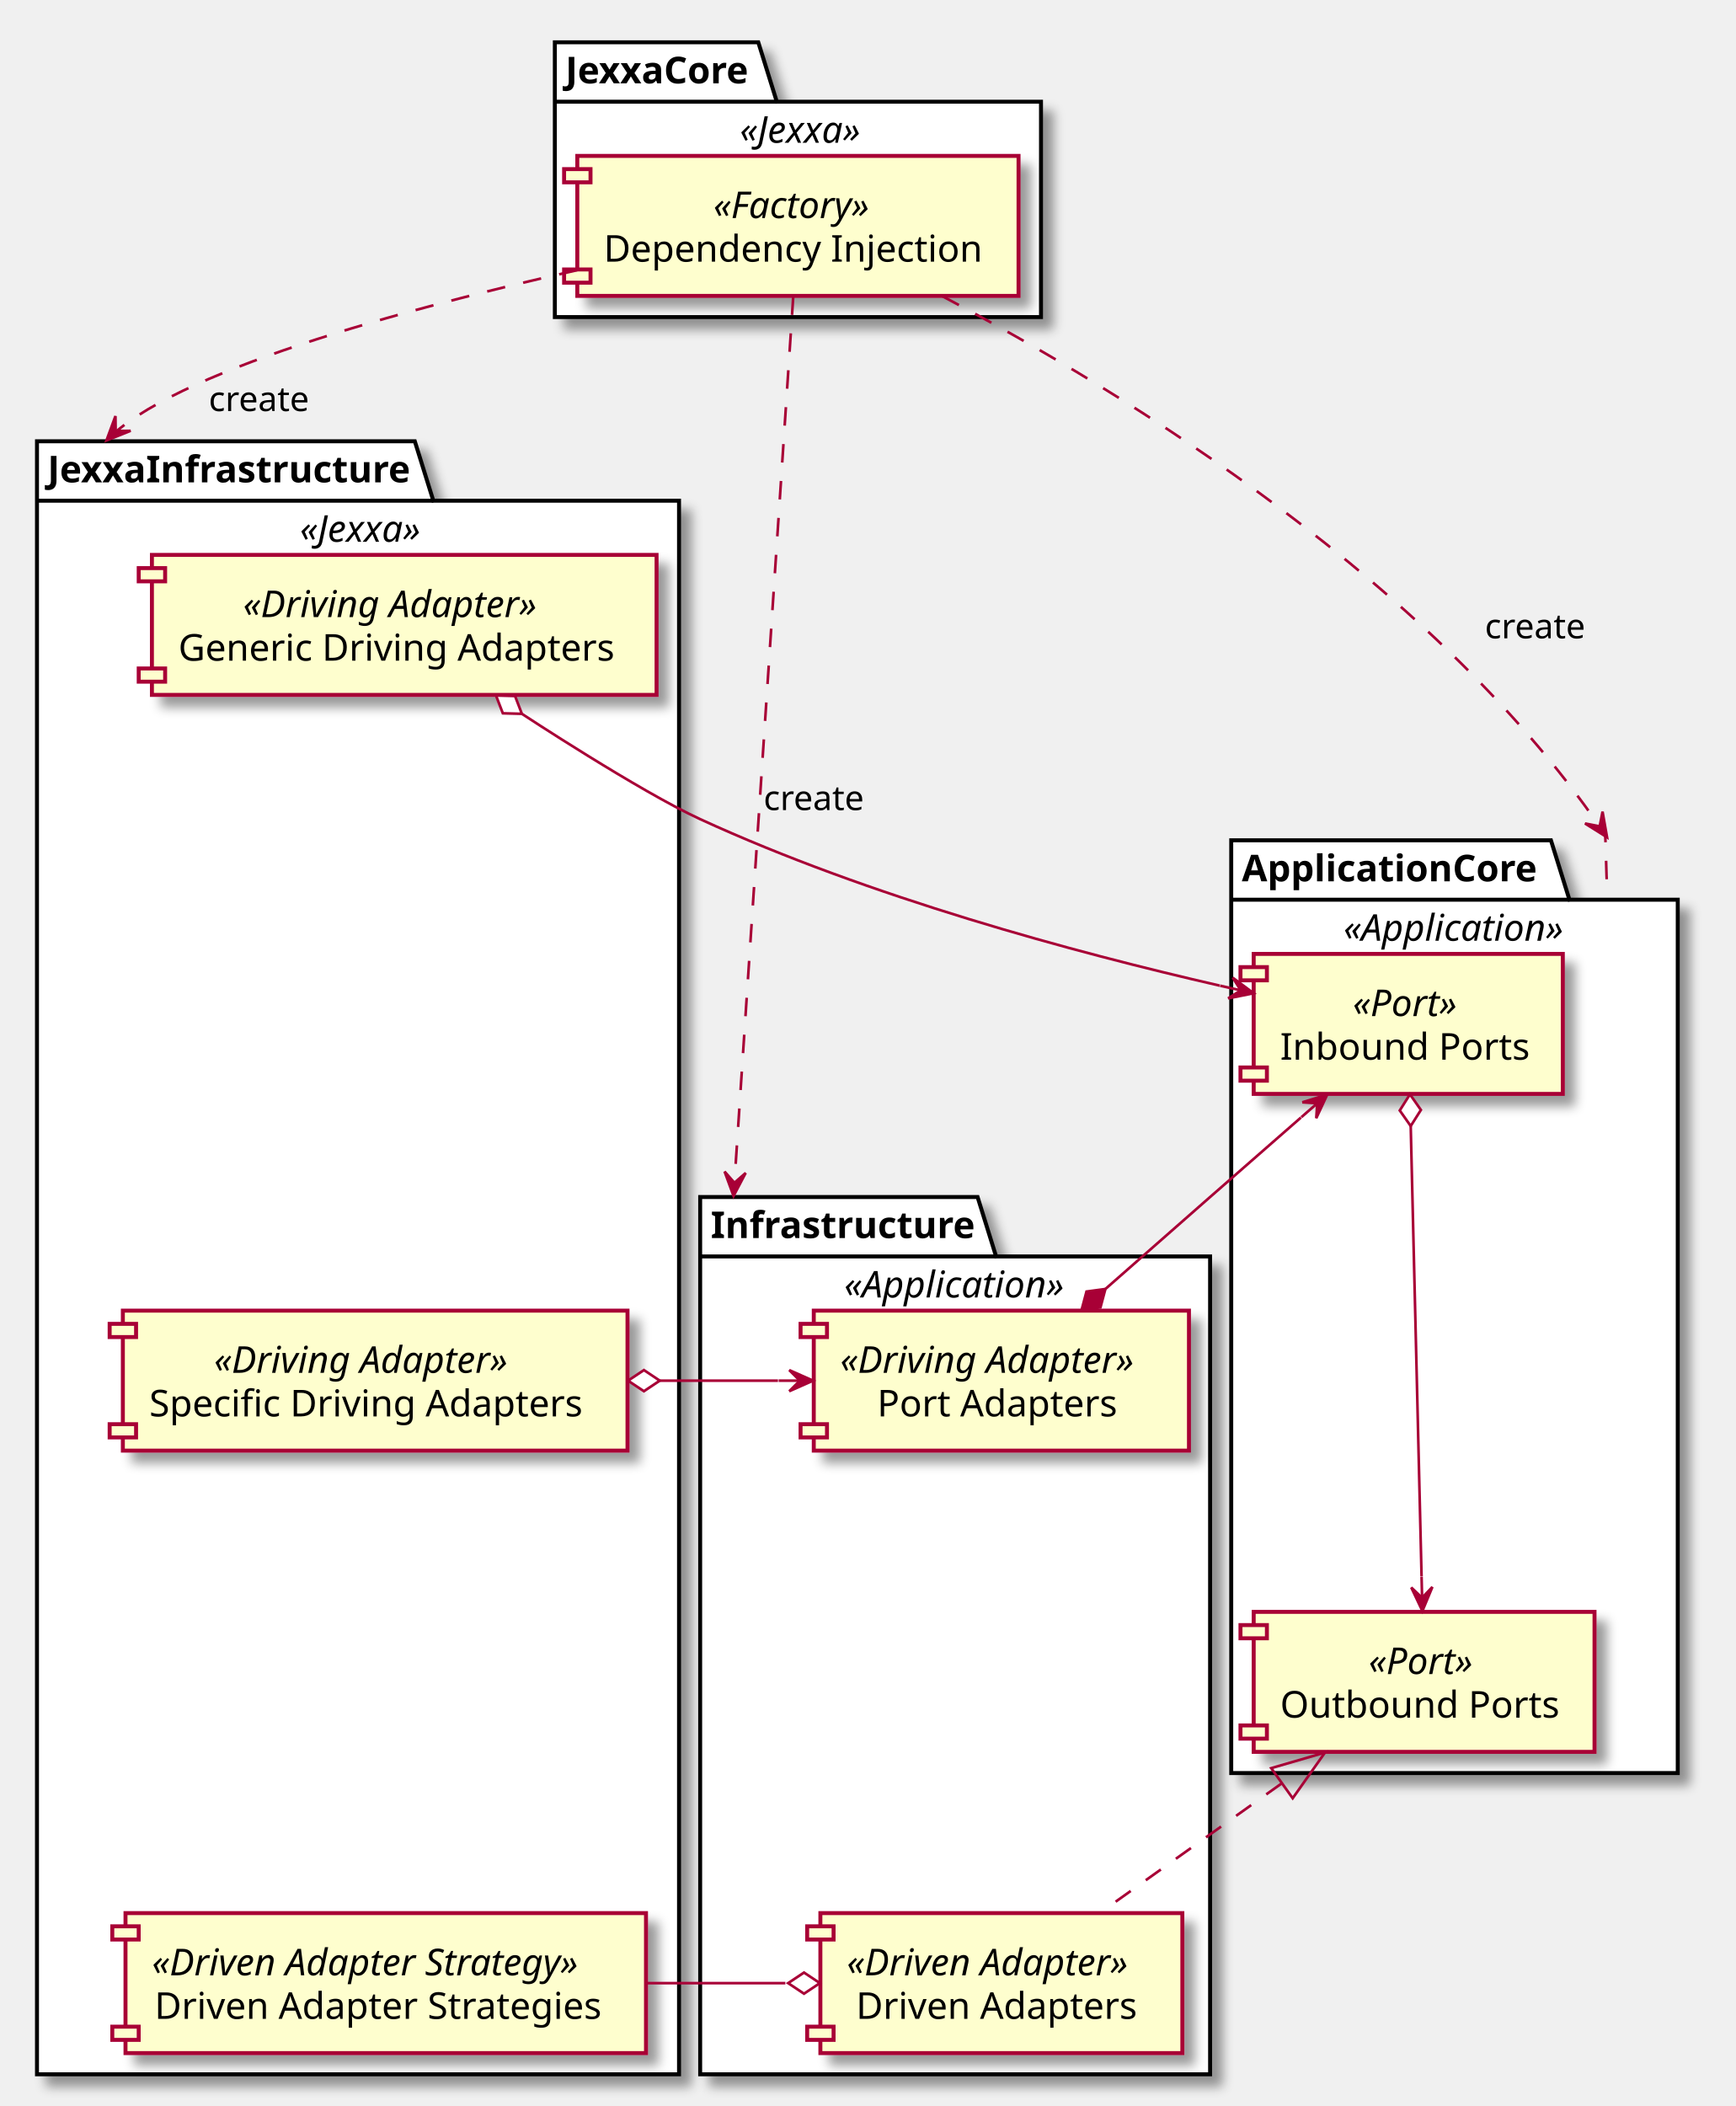
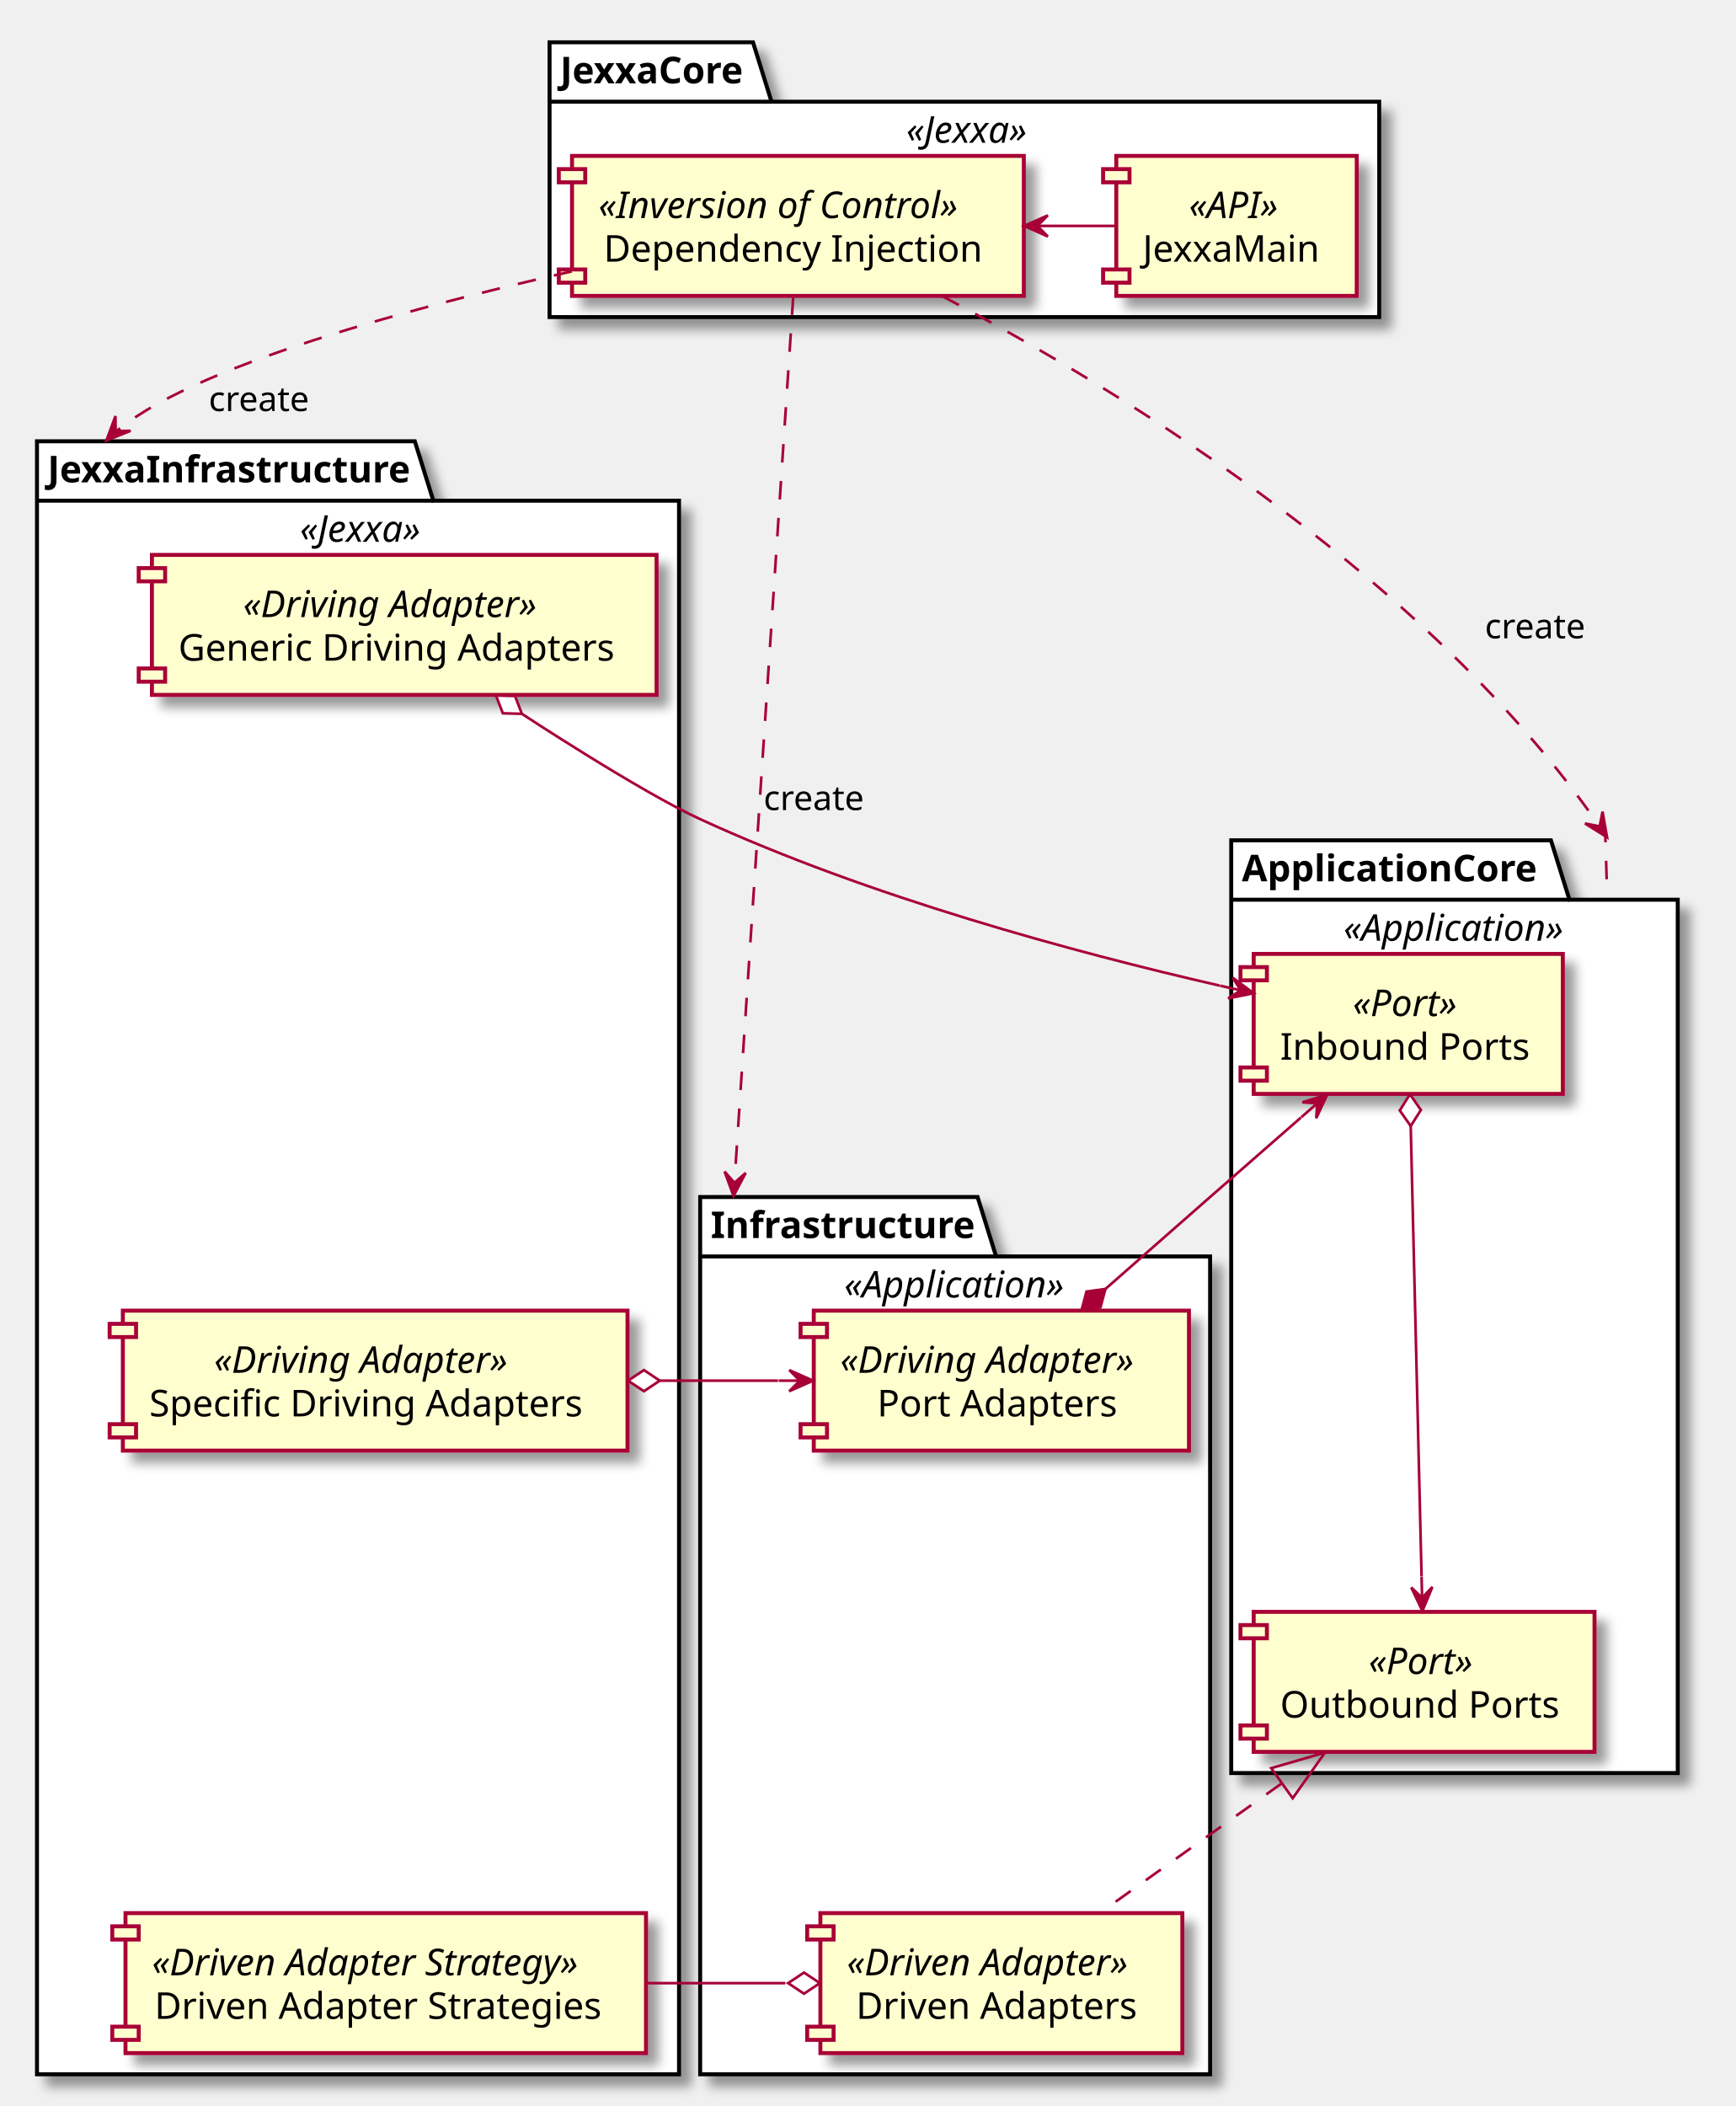
<svg xmlns="http://www.w3.org/2000/svg" contentScriptType="application/ecmascript" contentStyleType="text/css" height="797px" preserveAspectRatio="none" style="width:657px;height:797px;" version="1.1" viewBox="0 0 657 797" width="657px" zoomAndPan="magnify">
  <defs>
-     <filter height="300%" id="fqftuynwwpmpf" width="300%" x="-1" y="-1">
+     <filter height="300%" id="f1qohbbla4ri0l" width="300%" x="-1" y="-1">
      <feGaussianBlur result="blurOut" stdDeviation="2.0" />
      <feColorMatrix in="blurOut" result="blurOut2" type="matrix" values="0 0 0 0 0 0 0 0 0 0 0 0 0 0 0 0 0 0 .4 0" />
      <feOffset dx="4.0" dy="4.0" in="blurOut2" result="blurOut3" />
      <feBlend in="SourceGraphic" in2="blurOut3" mode="normal" />
    </filter>
  </defs>
  <g>
-     <polygon fill="#FFFFFF" filter="url(#fqftuynwwpmpf)" points="210,16,287,16,294,38.488,394,38.488,394,120,210,120,210,16" style="stroke: #000000; stroke-width: 1.5;" />
-     <line style="stroke: #000000; stroke-width: 1.5;" x1="210" x2="294" y1="38.488" y2="38.488" />
-     <text fill="#000000" font-family="sans-serif" font-size="14" font-weight="bold" lengthAdjust="spacingAndGlyphs" textLength="71" x="214" y="31.535">JexxaCore</text>
-     <text fill="#000000" font-family="sans-serif" font-size="14" font-style="italic" lengthAdjust="spacingAndGlyphs" textLength="52" x="280" y="54.023">«Jexxa»</text>
-     <polygon fill="#FFFFFF" filter="url(#fqftuynwwpmpf)" points="14,167,157,167,164,189.488,257,189.488,257,785,14,785,14,167" style="stroke: #000000; stroke-width: 1.5;" />
+     <polygon fill="#FFFFFF" filter="url(#f1qohbbla4ri0l)" points="208,16,285,16,292,38.488,522,38.488,522,120,208,120,208,16" style="stroke: #000000; stroke-width: 1.5;" />
+     <line style="stroke: #000000; stroke-width: 1.5;" x1="208" x2="292" y1="38.488" y2="38.488" />
+     <text fill="#000000" font-family="sans-serif" font-size="14" font-weight="bold" lengthAdjust="spacingAndGlyphs" textLength="71" x="212" y="31.535">JexxaCore</text>
+     <text fill="#000000" font-family="sans-serif" font-size="14" font-style="italic" lengthAdjust="spacingAndGlyphs" textLength="52" x="343" y="54.023">«Jexxa»</text>
+     <polygon fill="#FFFFFF" filter="url(#f1qohbbla4ri0l)" points="14,167,157,167,164,189.488,257,189.488,257,785,14,785,14,167" style="stroke: #000000; stroke-width: 1.5;" />
    <line style="stroke: #000000; stroke-width: 1.5;" x1="14" x2="164" y1="189.488" y2="189.488" />
    <text fill="#000000" font-family="sans-serif" font-size="14" font-weight="bold" lengthAdjust="spacingAndGlyphs" textLength="137" x="18" y="182.535">JexxaInfrastructure</text>
    <text fill="#000000" font-family="sans-serif" font-size="14" font-style="italic" lengthAdjust="spacingAndGlyphs" textLength="52" x="113.5" y="205.023">«Jexxa»</text>
-     <polygon fill="#FFFFFF" filter="url(#fqftuynwwpmpf)" points="466,318,587,318,594,340.488,635,340.488,635,671,466,671,466,318" style="stroke: #000000; stroke-width: 1.5;" />
+     <polygon fill="#FFFFFF" filter="url(#f1qohbbla4ri0l)" points="466,318,587,318,594,340.488,635,340.488,635,671,466,671,466,318" style="stroke: #000000; stroke-width: 1.5;" />
    <line style="stroke: #000000; stroke-width: 1.5;" x1="466" x2="594" y1="340.488" y2="340.488" />
    <text fill="#000000" font-family="sans-serif" font-size="14" font-weight="bold" lengthAdjust="spacingAndGlyphs" textLength="115" x="470" y="333.535">ApplicationCore</text>
    <text fill="#000000" font-family="sans-serif" font-size="14" font-style="italic" lengthAdjust="spacingAndGlyphs" textLength="92" x="508.5" y="356.023">«Application»</text>
-     <polygon fill="#FFFFFF" filter="url(#fqftuynwwpmpf)" points="265,453,370,453,377,475.488,458,475.488,458,785,265,785,265,453" style="stroke: #000000; stroke-width: 1.5;" />
+     <polygon fill="#FFFFFF" filter="url(#f1qohbbla4ri0l)" points="265,453,370,453,377,475.488,458,475.488,458,785,265,785,265,453" style="stroke: #000000; stroke-width: 1.5;" />
    <line style="stroke: #000000; stroke-width: 1.5;" x1="265" x2="377" y1="475.488" y2="475.488" />
    <text fill="#000000" font-family="sans-serif" font-size="14" font-weight="bold" lengthAdjust="spacingAndGlyphs" textLength="99" x="269" y="468.535">Infrastructure</text>
    <text fill="#000000" font-family="sans-serif" font-size="14" font-style="italic" lengthAdjust="spacingAndGlyphs" textLength="92" x="319.5" y="491.023">«Application»</text>
-     <rect fill="#FEFECE" filter="url(#fqftuynwwpmpf)" height="52.977" style="stroke: #A80036; stroke-width: 1.5;" width="167" x="218.5" y="59" />
-     <rect fill="#FEFECE" height="5" style="stroke: #A80036; stroke-width: 1.5;" width="10" x="213.5" y="64" />
-     <rect fill="#FEFECE" height="5" style="stroke: #A80036; stroke-width: 1.5;" width="10" x="213.5" y="101.977" />
-     <text fill="#000000" font-family="sans-serif" font-size="14" font-style="italic" lengthAdjust="spacingAndGlyphs" textLength="64" x="270" y="82.535">«Factory»</text>
+     <rect fill="#FEFECE" filter="url(#f1qohbbla4ri0l)" height="52.977" style="stroke: #A80036; stroke-width: 1.5;" width="91" x="422.5" y="59" />
+     <rect fill="#FEFECE" height="5" style="stroke: #A80036; stroke-width: 1.5;" width="10" x="417.5" y="64" />
+     <rect fill="#FEFECE" height="5" style="stroke: #A80036; stroke-width: 1.5;" width="10" x="417.5" y="101.977" />
+     <text fill="#000000" font-family="sans-serif" font-size="14" font-style="italic" lengthAdjust="spacingAndGlyphs" textLength="36" x="450" y="82.535">«API»</text>
+     <text fill="#000000" font-family="sans-serif" font-size="14" lengthAdjust="spacingAndGlyphs" textLength="71" x="432.5" y="99.023">JexxaMain</text>
+     <rect fill="#FEFECE" filter="url(#f1qohbbla4ri0l)" height="52.977" style="stroke: #A80036; stroke-width: 1.5;" width="171" x="216.5" y="59" />
+     <rect fill="#FEFECE" height="5" style="stroke: #A80036; stroke-width: 1.5;" width="10" x="211.5" y="64" />
+     <rect fill="#FEFECE" height="5" style="stroke: #A80036; stroke-width: 1.5;" width="10" x="211.5" y="101.977" />
+     <text fill="#000000" font-family="sans-serif" font-size="14" font-style="italic" lengthAdjust="spacingAndGlyphs" textLength="151" x="226.5" y="82.535">«Inversion of Control»</text>
    <text fill="#000000" font-family="sans-serif" font-size="14" lengthAdjust="spacingAndGlyphs" textLength="147" x="228.5" y="99.023">Dependency Injection</text>
-     <rect fill="#FEFECE" filter="url(#fqftuynwwpmpf)" height="52.977" style="stroke: #A80036; stroke-width: 1.5;" width="191" x="57.5" y="210" />
+     <rect fill="#FEFECE" filter="url(#f1qohbbla4ri0l)" height="52.977" style="stroke: #A80036; stroke-width: 1.5;" width="191" x="57.5" y="210" />
    <rect fill="#FEFECE" height="5" style="stroke: #A80036; stroke-width: 1.5;" width="10" x="52.5" y="215" />
    <rect fill="#FEFECE" height="5" style="stroke: #A80036; stroke-width: 1.5;" width="10" x="52.5" y="252.977" />
    <text fill="#000000" font-family="sans-serif" font-size="14" font-style="italic" lengthAdjust="spacingAndGlyphs" textLength="122" x="92" y="233.535">«Driving Adapter»</text>
    <text fill="#000000" font-family="sans-serif" font-size="14" lengthAdjust="spacingAndGlyphs" textLength="171" x="67.5" y="250.023">Generic Driving Adapters</text>
-     <rect fill="#FEFECE" filter="url(#fqftuynwwpmpf)" height="52.977" style="stroke: #A80036; stroke-width: 1.5;" width="191" x="46.5" y="496" />
+     <rect fill="#FEFECE" filter="url(#f1qohbbla4ri0l)" height="52.977" style="stroke: #A80036; stroke-width: 1.5;" width="191" x="46.5" y="496" />
    <rect fill="#FEFECE" height="5" style="stroke: #A80036; stroke-width: 1.5;" width="10" x="41.5" y="501" />
    <rect fill="#FEFECE" height="5" style="stroke: #A80036; stroke-width: 1.5;" width="10" x="41.5" y="538.977" />
    <text fill="#000000" font-family="sans-serif" font-size="14" font-style="italic" lengthAdjust="spacingAndGlyphs" textLength="122" x="81" y="519.535">«Driving Adapter»</text>
    <text fill="#000000" font-family="sans-serif" font-size="14" lengthAdjust="spacingAndGlyphs" textLength="171" x="56.5" y="536.023">Specific Driving Adapters</text>
-     <rect fill="#FEFECE" filter="url(#fqftuynwwpmpf)" height="52.977" style="stroke: #A80036; stroke-width: 1.5;" width="197" x="47.5" y="724" />
+     <rect fill="#FEFECE" filter="url(#f1qohbbla4ri0l)" height="52.977" style="stroke: #A80036; stroke-width: 1.5;" width="197" x="47.5" y="724" />
    <rect fill="#FEFECE" height="5" style="stroke: #A80036; stroke-width: 1.5;" width="10" x="42.5" y="729" />
    <rect fill="#FEFECE" height="5" style="stroke: #A80036; stroke-width: 1.5;" width="10" x="42.5" y="766.977" />
    <text fill="#000000" font-family="sans-serif" font-size="14" font-style="italic" lengthAdjust="spacingAndGlyphs" textLength="177" x="57.5" y="747.535">«Driven Adapter Strategy»</text>
    <text fill="#000000" font-family="sans-serif" font-size="14" lengthAdjust="spacingAndGlyphs" textLength="175" x="58.5" y="764.023">Driven Adapter Strategies</text>
-     <rect fill="#FEFECE" filter="url(#fqftuynwwpmpf)" height="52.977" style="stroke: #A80036; stroke-width: 1.5;" width="117" x="474.5" y="361" />
+     <rect fill="#FEFECE" filter="url(#f1qohbbla4ri0l)" height="52.977" style="stroke: #A80036; stroke-width: 1.5;" width="117" x="474.5" y="361" />
    <rect fill="#FEFECE" height="5" style="stroke: #A80036; stroke-width: 1.5;" width="10" x="469.5" y="366" />
    <rect fill="#FEFECE" height="5" style="stroke: #A80036; stroke-width: 1.5;" width="10" x="469.5" y="403.977" />
    <text fill="#000000" font-family="sans-serif" font-size="14" font-style="italic" lengthAdjust="spacingAndGlyphs" textLength="42" x="512" y="384.535">«Port»</text>
    <text fill="#000000" font-family="sans-serif" font-size="14" lengthAdjust="spacingAndGlyphs" textLength="97" x="484.5" y="401.023">Inbound Ports</text>
-     <rect fill="#FEFECE" filter="url(#fqftuynwwpmpf)" height="52.977" style="stroke: #A80036; stroke-width: 1.5;" width="129" x="474.5" y="610" />
+     <rect fill="#FEFECE" filter="url(#f1qohbbla4ri0l)" height="52.977" style="stroke: #A80036; stroke-width: 1.5;" width="129" x="474.5" y="610" />
    <rect fill="#FEFECE" height="5" style="stroke: #A80036; stroke-width: 1.5;" width="10" x="469.5" y="615" />
    <rect fill="#FEFECE" height="5" style="stroke: #A80036; stroke-width: 1.5;" width="10" x="469.5" y="652.977" />
    <text fill="#000000" font-family="sans-serif" font-size="14" font-style="italic" lengthAdjust="spacingAndGlyphs" textLength="42" x="518" y="633.535">«Port»</text>
    <text fill="#000000" font-family="sans-serif" font-size="14" lengthAdjust="spacingAndGlyphs" textLength="109" x="484.5" y="650.023">Outbound Ports</text>
-     <rect fill="#FEFECE" filter="url(#fqftuynwwpmpf)" height="52.977" style="stroke: #A80036; stroke-width: 1.5;" width="142" x="308" y="496" />
+     <rect fill="#FEFECE" filter="url(#f1qohbbla4ri0l)" height="52.977" style="stroke: #A80036; stroke-width: 1.5;" width="142" x="308" y="496" />
    <rect fill="#FEFECE" height="5" style="stroke: #A80036; stroke-width: 1.5;" width="10" x="303" y="501" />
    <rect fill="#FEFECE" height="5" style="stroke: #A80036; stroke-width: 1.5;" width="10" x="303" y="538.977" />
    <text fill="#000000" font-family="sans-serif" font-size="14" font-style="italic" lengthAdjust="spacingAndGlyphs" textLength="122" x="318" y="519.535">«Driving Adapter»</text>
    <text fill="#000000" font-family="sans-serif" font-size="14" lengthAdjust="spacingAndGlyphs" textLength="94" x="332" y="536.023">Port Adapters</text>
-     <rect fill="#FEFECE" filter="url(#fqftuynwwpmpf)" height="52.977" style="stroke: #A80036; stroke-width: 1.5;" width="137" x="310.5" y="724" />
+     <rect fill="#FEFECE" filter="url(#f1qohbbla4ri0l)" height="52.977" style="stroke: #A80036; stroke-width: 1.5;" width="137" x="310.5" y="724" />
    <rect fill="#FEFECE" height="5" style="stroke: #A80036; stroke-width: 1.5;" width="10" x="305.5" y="729" />
    <rect fill="#FEFECE" height="5" style="stroke: #A80036; stroke-width: 1.5;" width="10" x="305.5" y="766.977" />
    <text fill="#000000" font-family="sans-serif" font-size="14" font-style="italic" lengthAdjust="spacingAndGlyphs" textLength="117" x="320.5" y="747.535">«Driven Adapter»</text>
    <text fill="#000000" font-family="sans-serif" font-size="14" lengthAdjust="spacingAndGlyphs" textLength="110" x="324" y="764.023">Driven Adapters</text>
    <path d="M249.714,522.5 C249.714,522.5 280.36,522.5 294.452,522.5 " fill="none" id="Specific Driving Adapters-Port Adapters" style="stroke: #A80036; stroke-width: 1.0;" />
    <polygon fill="#A80036" points="307.719,522.5,298.719,518.5,302.719,522.5,298.719,526.5,307.719,522.5" style="stroke: #A80036; stroke-width: 1.0;" />
    <line style="stroke: #A80036; stroke-width: 1.0;" x1="302.719" x2="294.719" y1="522.5" y2="522.5" />
    <polygon fill="#FFFFFF" points="237.714,522.5,243.714,526.5,249.714,522.5,243.714,518.5,237.714,522.5" style="stroke: #A80036; stroke-width: 1.0;" />
    <path d="M197.522,270.136 C197.522,270.136 241.931,299.389 265,310 C328.854,339.372 406.432,360.348 461.657,373.008 " fill="none" id="Generic Driving Adapters-Inbound Ports" style="stroke: #A80036; stroke-width: 1.0;" />
    <polygon fill="#A80036" points="474.489,375.892,466.585,370.016,469.611,374.796,464.831,377.821,474.489,375.892" style="stroke: #A80036; stroke-width: 1.0;" />
    <line style="stroke: #A80036; stroke-width: 1.0;" x1="469.611" x2="461.805" y1="374.796" y2="373.041" />
    <polygon fill="#FFFFFF" points="187.725,263.206,190.314,269.937,197.522,270.136,194.934,263.405,187.725,263.206" style="stroke: #A80036; stroke-width: 1.0;" />
    <path d="M418.372,487.813 C418.372,487.813 445.443,464.006 458,453 C469.148,443.229 481.242,432.654 492.399,422.911 " fill="none" id="Port Adapters-Inbound Ports" style="stroke: #A80036; stroke-width: 1.0;" />
    <polygon fill="#A80036" points="502.326,414.244,492.916,417.15,498.56,417.533,498.177,423.176,502.326,414.244" style="stroke: #A80036; stroke-width: 1.0;" />
    <line style="stroke: #A80036; stroke-width: 1.0;" x1="498.56" x2="492.533" y1="417.533" y2="422.794" />
    <polygon fill="#A80036" points="409.364,495.742,416.511,494.78,418.372,487.813,411.225,488.775,409.364,495.742" style="stroke: #A80036; stroke-width: 1.0;" />
    <path d="M533.931,426.144 C533.931,426.144 536.916,550.017 538.037,596.538 " fill="none" id="Inbound Ports-Outbound Ports" style="stroke: #A80036; stroke-width: 1.0;" />
    <polygon fill="#A80036" points="538.353,609.668,542.135,600.574,538.233,604.669,534.138,600.767,538.353,609.668" style="stroke: #A80036; stroke-width: 1.0;" />
    <line style="stroke: #A80036; stroke-width: 1.0;" x1="538.233" x2="538.04" y1="604.669" y2="596.672" />
    <polygon fill="#FFFFFF" points="533.642,414.147,529.788,420.242,533.931,426.144,537.785,420.049,533.642,414.147" style="stroke: #A80036; stroke-width: 1.0;" />
    <path d="M484.96,675.004 C462.377,691.094 436.7,709.389 416.278,723.939 " fill="none" id="Outbound Ports&lt;-Driven Adapters" style="stroke: #A80036; stroke-width: 1.0; stroke-dasharray: 7.0,7.0;" />
    <polygon fill="none" points="481.137,669.133,501.487,663.228,489.261,680.534,481.137,669.133" style="stroke: #A80036; stroke-width: 1.0;" />
    <path d="M244.752,750.5 C262.249,750.5 279.747,750.5 297.244,750.5 " fill="none" id="Driven Adapter Strategies-&gt;Driven Adapters" style="stroke: #A80036; stroke-width: 1.0;" />
    <polygon fill="#FFFFFF" points="310.303,750.5,304.303,746.5,298.303,750.5,304.303,754.5,310.303,750.5" style="stroke: #A80036; stroke-width: 1.0;" />
    <path d="M300.23,112.178 C297.155,158.506 290.591,257.42 284.678,346.522 C283.2,368.797 281.762,390.459 280.43,410.532 C279.764,420.569 279.125,430.209 278.519,439.33 C278.217,443.89 277.923,448.321 277.638,452.607 " fill="none" id="Dependency Injection-&gt;Infrastructure" style="stroke: #A80036; stroke-width: 1.0; stroke-dasharray: 7.0,7.0;" />
    <polygon fill="#A80036" points="277.638,452.607,282.225,443.891,277.969,447.618,274.243,443.362,277.638,452.607" style="stroke: #A80036; stroke-width: 1.0;" />
    <text fill="#000000" font-family="sans-serif" font-size="13" lengthAdjust="spacingAndGlyphs" textLength="38" x="289" y="306.568">create</text>
    <path d="M356.752,112.147 C391.463,130.469 438.415,157.768 484.744,192.569 C507.909,209.97 530.918,229.245 552.163,250.212 C562.786,260.695 572.968,271.601 582.507,282.907 C587.277,288.56 591.887,294.313 596.311,300.163 C598.522,303.087 600.688,306.036 602.804,309.01 C603.862,310.496 604.908,311.989 605.94,313.487 C606.457,314.236 606.97,314.987 607.48,315.739 C607.735,316.115 607.989,334.111 608.242,334.488 " fill="none" id="Dependency Injection-&gt;ApplicationCore" style="stroke: #A80036; stroke-width: 1.0; stroke-dasharray: 7.0,7.0;" />
    <polygon fill="#A80036" points="608.242,316.868,606.54,307.168,605.453,312.719,599.901,311.632,608.242,316.868" style="stroke: #A80036; stroke-width: 1.0;" />
    <text fill="#000000" font-family="sans-serif" font-size="13" lengthAdjust="spacingAndGlyphs" textLength="38" x="562" y="241.568">create</text>
-     <path d="M218.451,102.245 C184.979,109.766 146.569,119.446 113.426,130.5 C96.854,136.027 81.599,141.897 68.936,148.013 C62.605,151.071 56.922,154.191 52.046,157.359 C49.608,158.944 47.372,160.54 45.357,162.147 C44.35,162.951 43.399,163.757 42.505,164.566 C42.058,164.971 41.626,165.376 41.208,165.781 C40.999,165.984 40.794,166.187 40.593,166.39 C40.492,166.492 40.392,166.593 40.294,166.695 " fill="none" id="Dependency Injection-&gt;JexxaInfrastructure" style="stroke: #A80036; stroke-width: 1.0; stroke-dasharray: 7.0,7.0;" />
-     <polygon fill="#A80036" points="40.294,166.695,49.435,163.03,43.779,163.11,43.699,157.454,40.294,166.695" style="stroke: #A80036; stroke-width: 1.0;" />
+     <path d="M216.45,102.696 C183.12,110.227 145.149,119.858 112.44,130.829 C96.085,136.315 81.046,142.136 68.56,148.196 C62.317,151.226 56.712,154.316 51.901,157.454 C49.495,159.023 47.287,160.604 45.297,162.195 C44.303,162.991 43.362,163.79 42.478,164.59 C42.036,164.991 41.609,165.392 41.196,165.793 C40.989,165.994 40.786,166.195 40.587,166.396 C40.487,166.497 40.388,166.597 40.291,166.698 " fill="none" id="Dependency Injection-&gt;JexxaInfrastructure" style="stroke: #A80036; stroke-width: 1.0; stroke-dasharray: 7.0,7.0;" />
+     <polygon fill="#A80036" points="40.291,166.698,49.432,163.032,43.776,163.113,43.695,157.456,40.291,166.698" style="stroke: #A80036; stroke-width: 1.0;" />
    <text fill="#000000" font-family="sans-serif" font-size="13" lengthAdjust="spacingAndGlyphs" textLength="38" x="79" y="155.568">create</text>
+     <path d="M392.769,85.5 C402.665,85.5 412.561,85.5 422.457,85.5 " fill="none" id="Dependency Injection&lt;-JexxaMain" style="stroke: #A80036; stroke-width: 1.0;" />
+     <polygon fill="#A80036" points="387.594,85.5,396.594,89.5,392.594,85.5,396.594,81.5,387.594,85.5" style="stroke: #A80036; stroke-width: 1.0;" />
  </g>
</svg>
